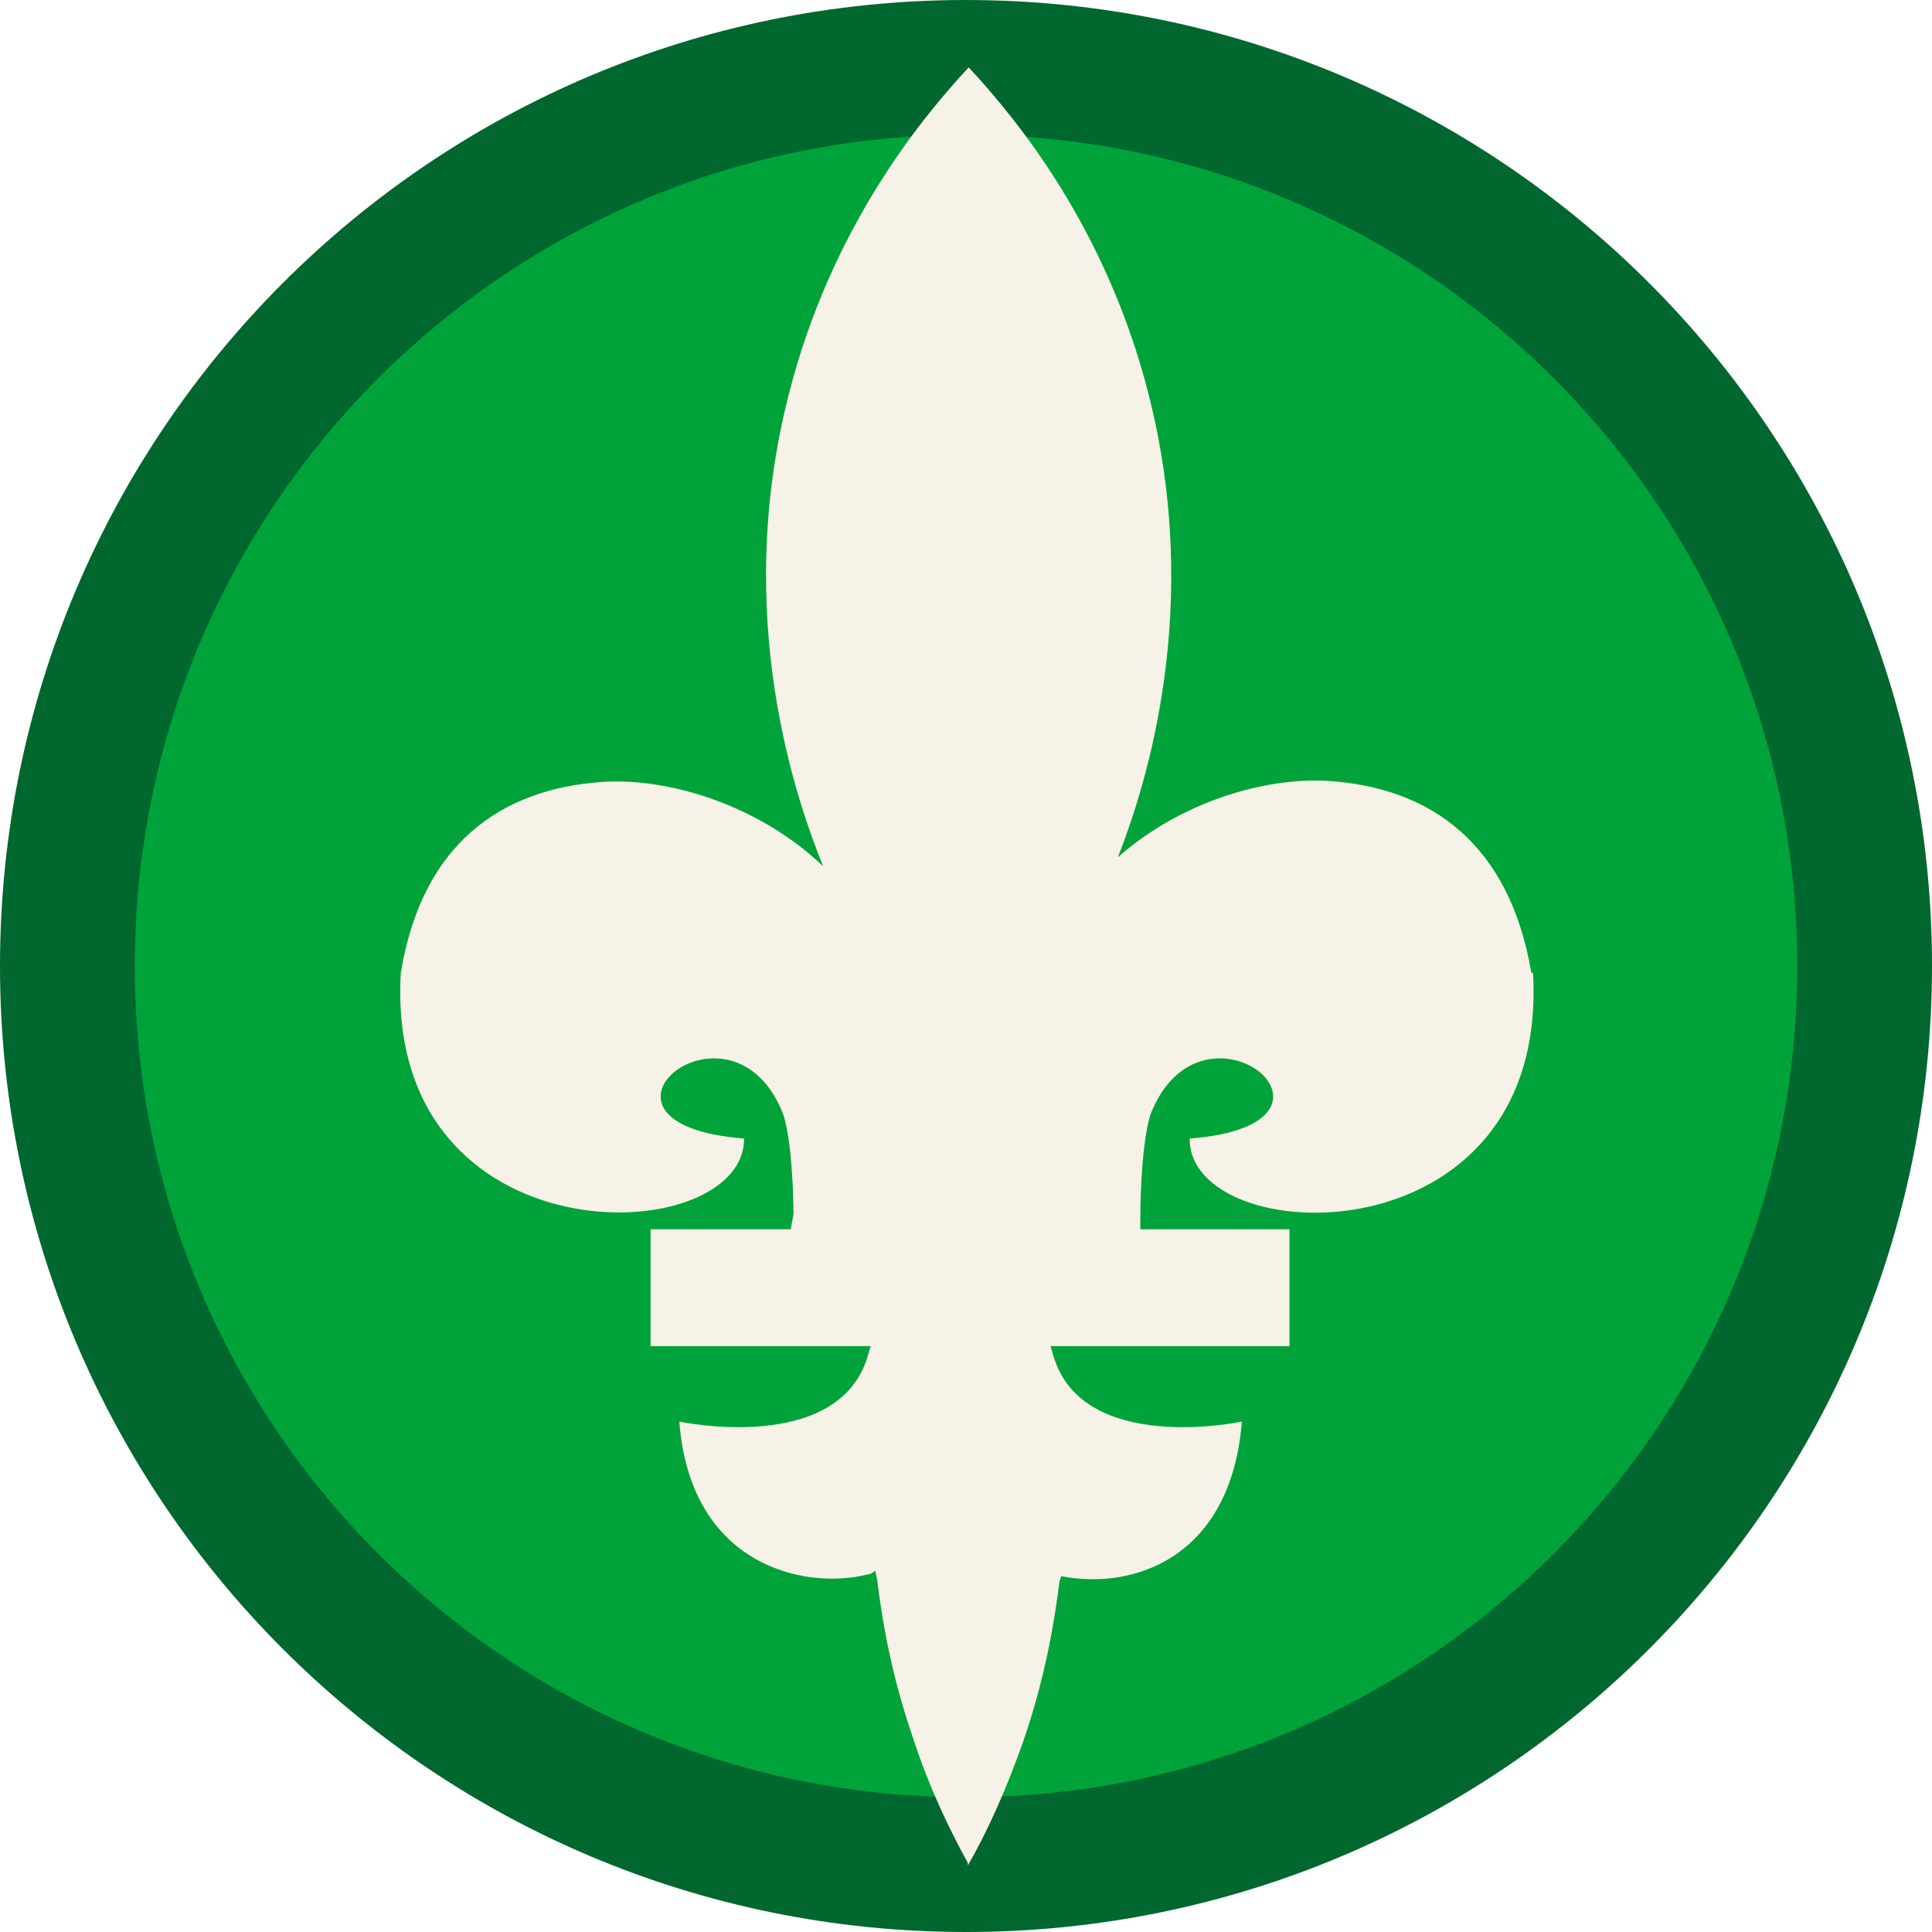
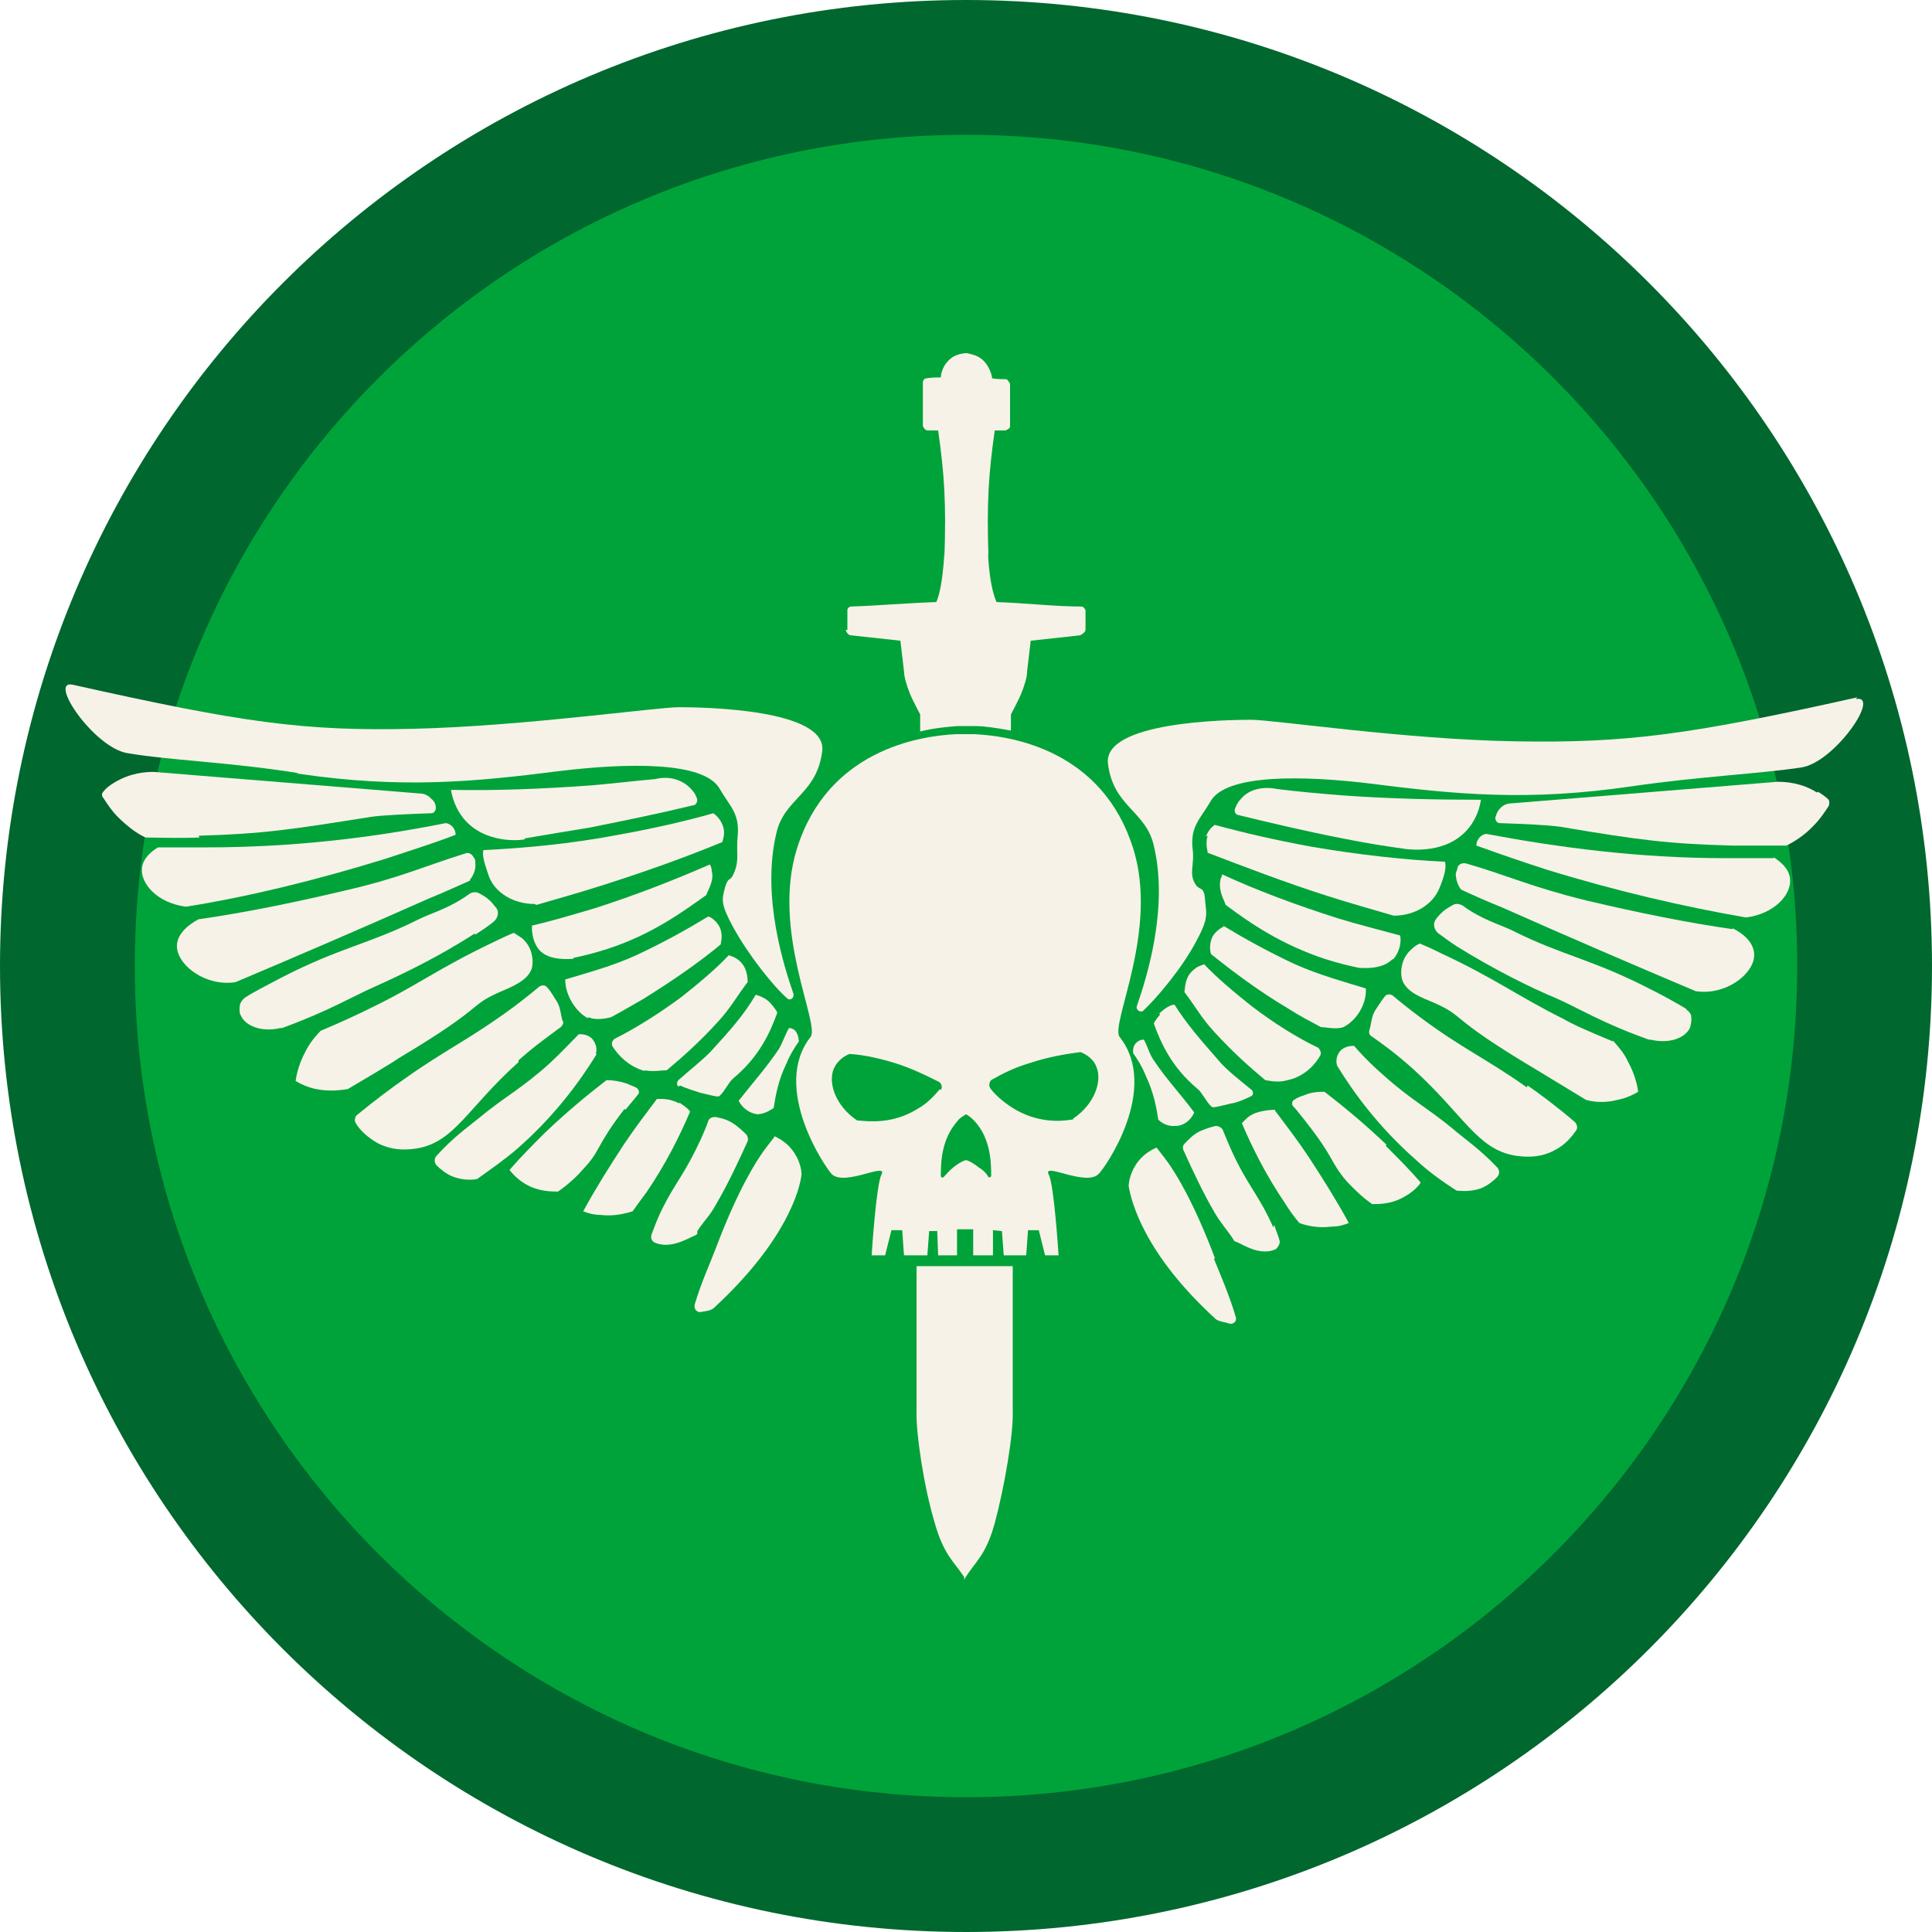
<svg xmlns="http://www.w3.org/2000/svg" id="Layer_1" data-name="Layer 1" viewBox="0 0 21.5 21.5">
  <defs>
    <style>
      .cls-1 {
        fill: #f7f2e8;
      }

      .cls-2 {
        fill: #00a339;
        stroke: #00672e;
        stroke-width: 1.5px;
      }
    </style>
  </defs>
  <circle class="cls-2" cx="10.75" cy="10.75" r="10" />
-   <path class="cls-1" d="M17.04,10.82c-.24-1.42-1.11-2.06-2.27-2.13-.71-.04-1.64.24-2.33.85.31-.79.95-2.77.34-5.16-.47-1.84-1.46-3.05-2-3.63h0c-.54.58-1.53,1.79-2,3.63-.64,2.49.09,4.54.38,5.26-.7-.67-1.69-.98-2.43-.94-1.17.07-2.04.71-2.27,2.13-.18,3.23,3.83,3.09,3.82,1.84-2.06-.16-.13-1.75.44-.26.1.33.11.97.11,1.1l-.03.17h-1.56v1.3h2.45s-.02.06-.03.1c-.32,1.12-2.1.74-2.1.74.12,1.6,1.39,1.88,2.1,1.7.03,0,.05-.02.08-.04l.02.09c.06.5.17,1.1.4,1.77.18.55.4,1.01.61,1.39v.03c.22-.38.43-.85.62-1.39.23-.67.34-1.28.4-1.77l.02-.06c.81.16,1.89-.21,2.01-1.72,0,0-1.78.38-2.1-.74-.01-.04-.02-.07-.03-.1h2.66v-1.3h-1.66v-.15s0,0,0,0c0,0,0-.75.11-1.12.57-1.49,2.5.1.44.26-.02,1.25,4,1.4,3.82-1.84Z" />
+   <g id="g84">
+     <path id="path2" class="cls-1" d="M3.32,8.61c1.15.17,1.97.09,2.91-.03.75-.09,1.61-.11,1.78.2.11.19.22.27.2.51-.02.2.02.28-.04.42-.05.12-.06.03-.1.16-.04.15-.05.19.09.45.17.31.45.66.6.79.03.03.08,0,.07-.05-.1-.29-.36-1.08-.19-1.79.09-.39.45-.43.51-.91.06-.47-1.33-.49-1.59-.49s-1.72.21-2.95.24-1.92-.07-3.8-.49c-.28-.06.23.69.6.76.46.08,1.13.1,1.89.22h0Z" />
+     <path id="path4" class="cls-1" d="M5.84,9.33c.24-.04.47-.08.72-.12.4-.08.79-.16,1.16-.25.02,0,.04-.03.04-.06-.01-.04-.03-.08-.07-.12-.09-.1-.24-.15-.4-.11-.23.02-.47.05-.71.07-.55.04-1.07.06-1.56.05.01.08.05.21.14.32.24.29.65.24.68.23Z" />
+     <path id="path6" class="cls-1" d="M5.97,10.07c.24-.07.49-.14.74-.22.47-.15.92-.31,1.33-.48,0-.02.04-.1,0-.19-.03-.08-.09-.12-.1-.13-.32.09-.67.17-1.06.24-.52.1-1.06.15-1.5.17-.02.06.02.17.06.29.07.19.28.31.51.31h0Z" />
+     <path id="path8" class="cls-1" d="M6.38,10.66c.14-.03.22-.05.38-.1.49-.16.82-.4,1.1-.6.02-.06.09-.16.06-.27,0-.03-.01-.05-.02-.07-.39.17-.82.34-1.29.49-.24.07-.47.14-.69.19,0,.02-.01.16.08.27.11.13.36.1.38.1h0Z" />
+     <path id="path10" class="cls-1" d="M6.55,11.32c.08.04.21.01.25,0,.13-.07.23-.13.37-.21.32-.2.61-.4.85-.6,0-.02.03-.1-.01-.19-.04-.08-.11-.12-.13-.12-.23.14-.5.29-.8.43-.26.12-.56.2-.79.27,0,.18.12.36.25.43h0Z" />
+     <path id="path12" class="cls-1" d="M7.17,11.91c.1.02.19,0,.25,0,.18-.15.37-.32.57-.54.14-.15.22-.3.33-.44,0-.04,0-.18-.12-.26-.03-.02-.06-.03-.09-.04-.14.15-.32.3-.52.46-.27.2-.53.36-.75.47-.03.02-.04.06-.02.09.05.08.17.22.36.27h0Z" />
+     <path id="path14" class="cls-1" d="M7.57,12.08c.06.03.16.06.22.08.09.02.19.05.21.04.05-.03.11-.16.16-.2.29-.24.41-.51.49-.73-.01-.03-.04-.06-.07-.1-.06-.07-.14-.09-.17-.1-.13.22-.27.38-.49.62-.08.09-.26.23-.37.33-.02.02-.02.06,0,.07h0Z" />
+     <path id="path16" class="cls-1" d="M8.42,12.4c.1,0,.17-.06.19-.07.02-.13.05-.31.14-.49.04-.1.09-.18.14-.25,0,0,0-.07-.04-.12-.02-.02-.05-.03-.07-.03-.04.07-.07.16-.11.23-.14.21-.31.4-.45.58.04.08.12.14.21.15Z" />
+     <path id="path18" class="cls-1" d="M2.21,9.3c.72-.02,1.04-.07,1.92-.21.15-.02.39-.03.67-.04.03,0,.05-.03.05-.06,0-.03-.01-.07-.05-.1-.05-.06-.12-.06-.13-.06-.99-.08-1.98-.16-2.96-.24-.09,0-.26.01-.44.12-.05.03-.09.06-.12.1-.02.02-.02.05,0,.07.04.06.09.14.16.21.11.11.22.19.31.23.13,0,.34.01.6,0Z" />
+     <path id="path20" class="cls-1" d="M4.28,9.56c.27-.09.53-.17.79-.27,0-.01,0-.04-.02-.07-.03-.05-.08-.06-.09-.06-.8.16-1.69.27-2.66.27-.18,0-.36,0-.54,0-.04.02-.17.11-.18.23-.02.17.17.39.49.43.69-.11,1.43-.29,2.21-.53h0Z" />
+     <path id="path22" class="cls-1" d="M5.23,9.79s.07-.08.06-.18c0-.03,0-.05-.02-.07-.02-.04-.06-.06-.1-.04-.45.14-.72.27-1.33.41-.59.14-1.14.25-1.63.32-.02.01-.26.13-.24.32.02.2.32.43.65.38.71-.3,1.43-.61,2.15-.93.15-.06.3-.13.46-.2h0Z" />
+     <path id="path24" class="cls-1" d="M5.29,10.4c.08-.05.15-.1.2-.14.05-.04.07-.11.03-.16-.02-.02-.04-.05-.06-.07-.04-.04-.09-.07-.13-.09-.04-.02-.08-.01-.11.01-.22.16-.42.21-.56.28-.56.28-.87.31-1.53.65-.17.09-.31.16-.4.22-.03.02-.05.05-.06.08-.01.07,0,.11.01.12.05.12.24.19.44.14,0,0,.01,0,.02,0,.52-.19.76-.34,1.03-.46.29-.13.71-.33,1.11-.59h0Z" />
+     <path id="path26" class="cls-1" d="M5.56,11.04c.14-.06.32-.13.36-.27.02-.09,0-.22-.09-.31-.04-.04-.09-.06-.11-.08-.05.02-.14.06-.24.11-.61.29-.84.48-1.36.73-.12.06-.31.15-.55.25-.05.05-.12.13-.17.23-.07.13-.1.25-.11.33.05.03.13.07.23.09.15.03.28.01.35,0,.56-.33.56-.34.56-.34.99-.59.77-.58,1.13-.74Z" />
+     <path id="path28" class="cls-1" d="M5.77,11.8c.19-.17.35-.28.47-.37.02-.02.04-.05.02-.07-.02-.06-.02-.14-.06-.21-.04-.06-.07-.12-.11-.16-.02-.03-.06-.03-.09-.01-.07.06-.17.14-.29.23-.49.36-.75.47-1.2.79-.13.09-.32.23-.54.41-.02.02-.03.06-.01.09.04.07.12.15.24.22.19.1.37.07.44.06.42-.07.57-.46,1.13-.96h0Z" />
+     <path id="path30" class="cls-1" d="M6.63,11.73c.02-.06,0-.12-.04-.17-.06-.06-.14-.05-.15-.05-.07.07-.18.19-.32.32-.32.29-.5.37-.8.62-.11.09-.28.21-.46.41-.03.03-.03.08,0,.11.04.04.1.09.17.12.12.05.24.04.28.03.14-.1.3-.21.45-.34.41-.36.69-.74.88-1.05h0Z" />
+     <path id="path32" class="cls-1" d="M6.96,12.35c.05-.06.1-.12.14-.17.02-.02.01-.05-.01-.07-.03-.02-.07-.03-.11-.05-.09-.03-.17-.04-.23-.04-.22.17-.45.36-.69.59-.14.14-.27.27-.39.41.04.05.13.15.27.2.11.04.21.04.27.04.13-.09.23-.19.28-.25.2-.21.13-.24.46-.67Z" />
+     <path id="path34" class="cls-1" d="M7.56,12.28c-.11-.06-.21-.05-.25-.05-.12.16-.25.33-.37.51-.17.26-.32.5-.45.74.05.02.12.04.19.04.16.02.29-.02.36-.04.05-.07.1-.14.16-.22.21-.31.36-.61.48-.89-.02-.03-.06-.06-.12-.1Z" />
+     <path id="path36" class="cls-1" d="M7.76,13.7c.07-.11.14-.17.21-.3.14-.24.25-.48.35-.7.01-.02,0-.05-.01-.07-.04-.04-.09-.09-.17-.14-.07-.04-.13-.05-.18-.06-.03,0-.07.01-.08.05-.05.14-.11.26-.15.34-.15.3-.27.42-.41.74-.03.07-.05.13-.07.18-.01.04,0,.07.04.09h0c.17.07.35-.04.44-.08.01,0,.02-.01.03-.02h0Z" />
+     <path id="path38" class="cls-1" d="M8.62,12.65s-.08.1-.13.17c-.07.1-.27.4-.52,1.06-.06.16-.17.4-.24.64-.01.05.03.09.07.08.05-.01.11-.01.15-.05.8-.74.95-1.31.97-1.48,0-.05-.02-.17-.11-.28-.07-.09-.16-.13-.2-.15h0Z" />
+     <path id="path40" class="cls-1" d="M20.67,7.76c-1.88.42-2.57.51-3.8.49s-2.69-.24-2.95-.24-1.65.02-1.59.49c.06.48.42.52.51.91.17.71-.09,1.5-.19,1.79-.01.04.04.07.07.05.15-.14.44-.48.6-.79.14-.26.1-.3.09-.45-.01-.15-.06-.1-.1-.16-.09-.13-.01-.22-.04-.42-.02-.24.09-.32.2-.51.17-.31,1.04-.29,1.78-.2.94.12,1.76.2,2.91.03.76-.11,1.43-.14,1.89-.21.37-.06.89-.82.6-.76h0Z" />
+     <path id="path42" class="cls-1" d="M14.94,9.33c.25.05.49.09.72.12.03,0,.44.06.68-.23.1-.12.13-.25.14-.32-.49,0-1.01-.01-1.56-.05-.24-.02-.48-.04-.71-.07-.15-.03-.31,0-.4.11-.04.04-.06.09-.07.12,0,.02,0,.05.04.06.37.09.75.18,1.16.26Z" />
+     <path id="path44" class="cls-1" d="M13.44,9.3c-.03.09,0,.17,0,.19.42.16.86.33,1.33.48.25.08.5.15.74.22.24,0,.44-.13.51-.31.05-.12.08-.23.06-.29-.44-.02-.98-.08-1.5-.17-.38-.07-.73-.15-1.06-.24-.02.01-.07.05-.1.13h0Z" />
+     <path id="path46" class="cls-1" d="M15.5,10.68c.1-.11.09-.25.08-.27-.22-.06-.46-.12-.69-.19-.47-.15-.9-.31-1.29-.49,0,.02-.02.05-.02.07-.02.12.04.21.06.27.28.21.62.44,1.1.6.16.05.24.07.38.1.02,0,.26.03.38-.1h0Z" />
+     <path id="path48" class="cls-1" d="M13.62,10.31s-.09.04-.13.12c-.04.09-.02.18-.01.19.25.2.53.41.85.6.14.09.24.14.37.21.05,0,.17.03.25,0,.14-.07.26-.25.25-.43-.23-.07-.52-.15-.79-.27-.3-.14-.57-.29-.8-.43h0Z" />
+     <path id="path50" class="cls-1" d="M13.3,10.78c-.12.08-.11.22-.12.26.11.14.19.29.33.44.2.22.39.39.57.54.06.01.15.03.25,0,.19-.04.31-.18.36-.27.02-.03,0-.07-.02-.09-.23-.11-.49-.27-.75-.47-.2-.16-.38-.31-.52-.46-.02.01-.06.02-.09.04h0Z" />
+     <path id="path52" class="cls-1" d="M12.91,11.29s-.06.07-.07.1c.08.22.2.49.49.73.05.04.11.17.16.2.02.01.12-.02.21-.04.07-.01.16-.05.22-.08.03-.01.03-.05.01-.07-.11-.09-.29-.23-.37-.33-.21-.24-.35-.4-.49-.62-.04,0-.11.04-.17.1Z" />
+     <path id="path54" class="cls-1" d="M12.72,11.57s-.04,0-.07.03c-.05.04-.04.11-.04.12.05.07.1.15.14.25.09.19.12.36.14.49.01.01.08.08.19.07.09,0,.17-.06.21-.15-.14-.19-.31-.37-.45-.58-.05-.07-.07-.16-.11-.23Z" />
+     <path id="path56" class="cls-1" d="M20.22,8.82c-.17-.11-.35-.12-.44-.12-.99.08-1.98.16-2.96.24-.01,0-.08,0-.13.06-.03.03-.04.07-.05.1,0,.03.02.06.05.06.29.01.52.02.67.04.89.15,1.2.19,1.92.21.26,0,.47,0,.6,0,.08-.04.2-.11.31-.23.07-.07.12-.15.16-.21.01-.02.01-.05,0-.07-.03-.03-.07-.06-.12-.09h0Z" />
+     <path id="path58" class="cls-1" d="M19.74,9.55c-.17,0-.35,0-.54,0-.97,0-1.86-.12-2.66-.27-.01,0-.06.01-.09.06-.02.03-.02.06-.02.07.25.09.51.18.79.27.78.24,1.52.41,2.21.53.32-.04.51-.26.49-.43-.01-.13-.14-.21-.18-.24Z" />
+     <path id="path60" class="cls-1" d="M19.28,10.34c-.49-.07-1.04-.18-1.63-.32-.61-.15-.88-.28-1.33-.41-.04-.01-.08,0-.1.04,0,.02-.01.04-.02.07,0,.1.05.17.06.18.15.07.31.14.46.2.72.32,1.44.63,2.15.93.33.05.63-.18.65-.38.02-.2-.22-.31-.24-.32h0Z" />
+     <path id="path62" class="cls-1" d="M18.77,11.23c-.1-.06-.24-.14-.4-.22-.66-.34-.97-.37-1.53-.65-.14-.07-.34-.12-.56-.28-.03-.02-.08-.03-.11-.01s-.08.04-.13.09c-.02.02-.05.05-.06.07-.04.05-.02.12.03.16.06.04.12.09.2.14.4.25.82.46,1.11.58.27.12.5.27,1.03.46,0,0,.01,0,.02,0,.21.05.39-.02.44-.14,0-.02.02-.06.01-.12,0-.03-.03-.06-.06-.08h0Z" />
+     <path id="path64" class="cls-1" d="M17.95,11.59c-.24-.1-.43-.18-.55-.25-.52-.26-.76-.45-1.36-.73-.1-.05-.19-.09-.24-.11-.03.01-.07.04-.11.08-.09.09-.11.22-.09.31.04.15.22.21.36.27.36.16.14.15,1.13.74,0,0,0,0,.56.34.07.02.2.04.35,0,.1-.02.18-.06.23-.09-.01-.08-.04-.2-.11-.33-.05-.11-.12-.18-.17-.24h0Z" />
+     <path id="path66" class="cls-1" d="M16.99,12.1c-.45-.32-.72-.43-1.2-.79-.12-.09-.22-.17-.29-.23-.03-.02-.07-.02-.09.01-.04.05-.07.1-.11.16-.04.07-.04.15-.06.21-.01.03,0,.06.02.07.13.09.28.2.47.37.56.51.71.89,1.13.96.07.01.26.04.44-.06.12-.06.19-.15.24-.22.02-.03.01-.06-.01-.09-.21-.18-.4-.32-.53-.41h0Z" />
+     <path id="path68" class="cls-1" d="M16.19,12.58c-.3-.25-.49-.34-.8-.62-.15-.13-.26-.25-.32-.32,0,0-.09-.01-.15.05-.04.04-.06.11-.04.17.19.31.47.69.88,1.05.15.14.31.25.45.34.04,0,.15.02.28-.03.07-.03.13-.08.17-.12.03-.03.03-.08,0-.11-.18-.19-.35-.31-.46-.4h0Z" />
+     <path id="path70" class="cls-1" d="M15.43,12.74c-.24-.23-.47-.42-.69-.59-.06,0-.14,0-.23.04-.04.01-.08.03-.11.05-.02.01-.03.05-.01.07.04.04.09.11.14.17.33.42.27.45.46.67.06.06.15.16.28.25.06,0,.16,0,.27-.04.15-.06.24-.15.27-.2-.12-.14-.25-.27-.39-.41h0Z" />
+     <path id="path72" class="cls-1" d="M14.19,12.35s-.15,0-.25.05c-.06.03-.09.07-.12.1.12.28.27.58.48.89.05.08.1.15.16.22.08.03.21.06.36.04.08,0,.14-.02.19-.04-.13-.24-.28-.48-.45-.74-.12-.18-.25-.35-.37-.51Z" />
+     <path id="path74" class="cls-1" d="M14.17,13.66c-.14-.32-.26-.44-.41-.74-.04-.08-.09-.19-.15-.34-.01-.03-.05-.05-.08-.05-.05.01-.11.03-.18.06-.08.04-.13.1-.17.14-.02.02-.02.05-.01.07.1.22.21.46.35.7.07.12.14.19.21.3,0,.01.02.02.03.02.09.04.27.16.44.08h0s.05-.05.04-.09c-.01-.05-.04-.11-.06-.18h0Z" />
+     <path id="path76" class="cls-1" d="M13.52,14c-.25-.66-.45-.96-.52-1.06-.05-.07-.1-.13-.13-.17-.04.02-.13.06-.2.15-.09.11-.11.24-.11.28.03.17.17.75.97,1.48.04.03.1.03.15.05.05.01.09-.03.07-.08-.07-.24-.18-.49-.24-.64h0Z" />
+     <path id="path78" class="cls-1" d="M9.41,7.01s.02.06.06.06l.55.06.04.34c0,.06.03.16.07.26.03.07.11.22.11.22v.19c.16-.04.3-.05.41-.06,0,0,.04,0,.1,0h0c.06,0,.1,0,.1,0,.1,0,.24.02.4.05v-.18s.08-.15.11-.22c.04-.1.07-.19.07-.26l.04-.34.55-.06s.06-.03.06-.06v-.22s-.02-.04-.04-.04c-.3,0-.64-.04-.95-.05-.1-.22-.1-.7-.09-.5-.02-.6,0-.92.07-1.41h.12s.05-.02.05-.04v-.48s-.02-.04-.04-.05c-.05,0-.1,0-.16-.01,0-.02-.02-.13-.11-.21-.06-.05-.13-.06-.17-.07h0s-.11,0-.18.06c-.1.08-.11.19-.11.21-.05,0-.1,0-.16.01-.02,0-.04.02-.04.05v.48s.02.05.05.05h.12c.07.49.09.81.07,1.41,0-.2,0,.29-.09.5-.31.01-.65.04-.95.05-.02,0-.04.02-.04.04v.22h0Z" />
+     <path id="path80" class="cls-1" d="M11.27,14.09h-1.07v1.6c-.01.25.08.85.2,1.25.1.36.21.43.33.61v.03s0-.01.01-.01c0,0,0,0,0,.01v-.02c.12-.19.23-.25.33-.61.11-.41.21-1,.2-1.25v-1.61Z" />
+     <path id="path82" class="cls-1" d="M12.46,11.54c-.11-.14.44-1.18.15-2.1-.34-1.08-1.33-1.25-1.77-1.27,0,0-.04,0-.1,0h0c-.06,0-.1,0-.1,0-.43.02-1.43.19-1.77,1.27-.29.92.26,1.96.15,2.1-.44.56.16,1.45.24,1.53.15.13.62-.14.55,0-.06.11-.11.9-.11.9h.15l.07-.28h.12s.02.28.02.28h.26l.02-.27h.09s.01.27.01.27h.21v-.29h.18v.29h.22v-.28s.1.01.1.01l.02.27h.25l.02-.28h.12s.07.28.07.28h.15s-.05-.8-.11-.9c-.07-.14.4.13.55,0,.08-.07.69-.96.24-1.53ZM10.46,12.12c-.06.07-.14.16-.25.22-.27.17-.54.14-.65.13,0,0-.01,0-.02,0-.24-.16-.33-.42-.26-.58.01-.02.05-.11.17-.16,0,0,.01,0,.02,0,.15.01.34.05.55.12.17.06.31.13.43.19.03.02.04.06.02.09ZM11.03,13.09s-.02.02-.03.01c-.02-.04-.06-.08-.11-.11-.05-.04-.1-.07-.14-.08-.04.01-.09.04-.14.08-.05.04-.08.08-.11.11-.01.01-.03,0-.03-.01,0-.14,0-.41.19-.62.02-.03.06-.05.09-.07.04.02.07.05.09.07.19.2.19.48.19.62h0ZM11.94,12.46s-.01,0-.02,0c-.11.02-.38.04-.65-.13-.11-.07-.2-.15-.25-.22-.02-.03-.01-.07.01-.09.12-.07.26-.14.43-.19.21-.07.4-.1.55-.12,0,0,.01,0,.02,0,.12.05.16.13.17.16.07.16-.02.42-.26.58h0Z" />
+   </g>
</svg>
